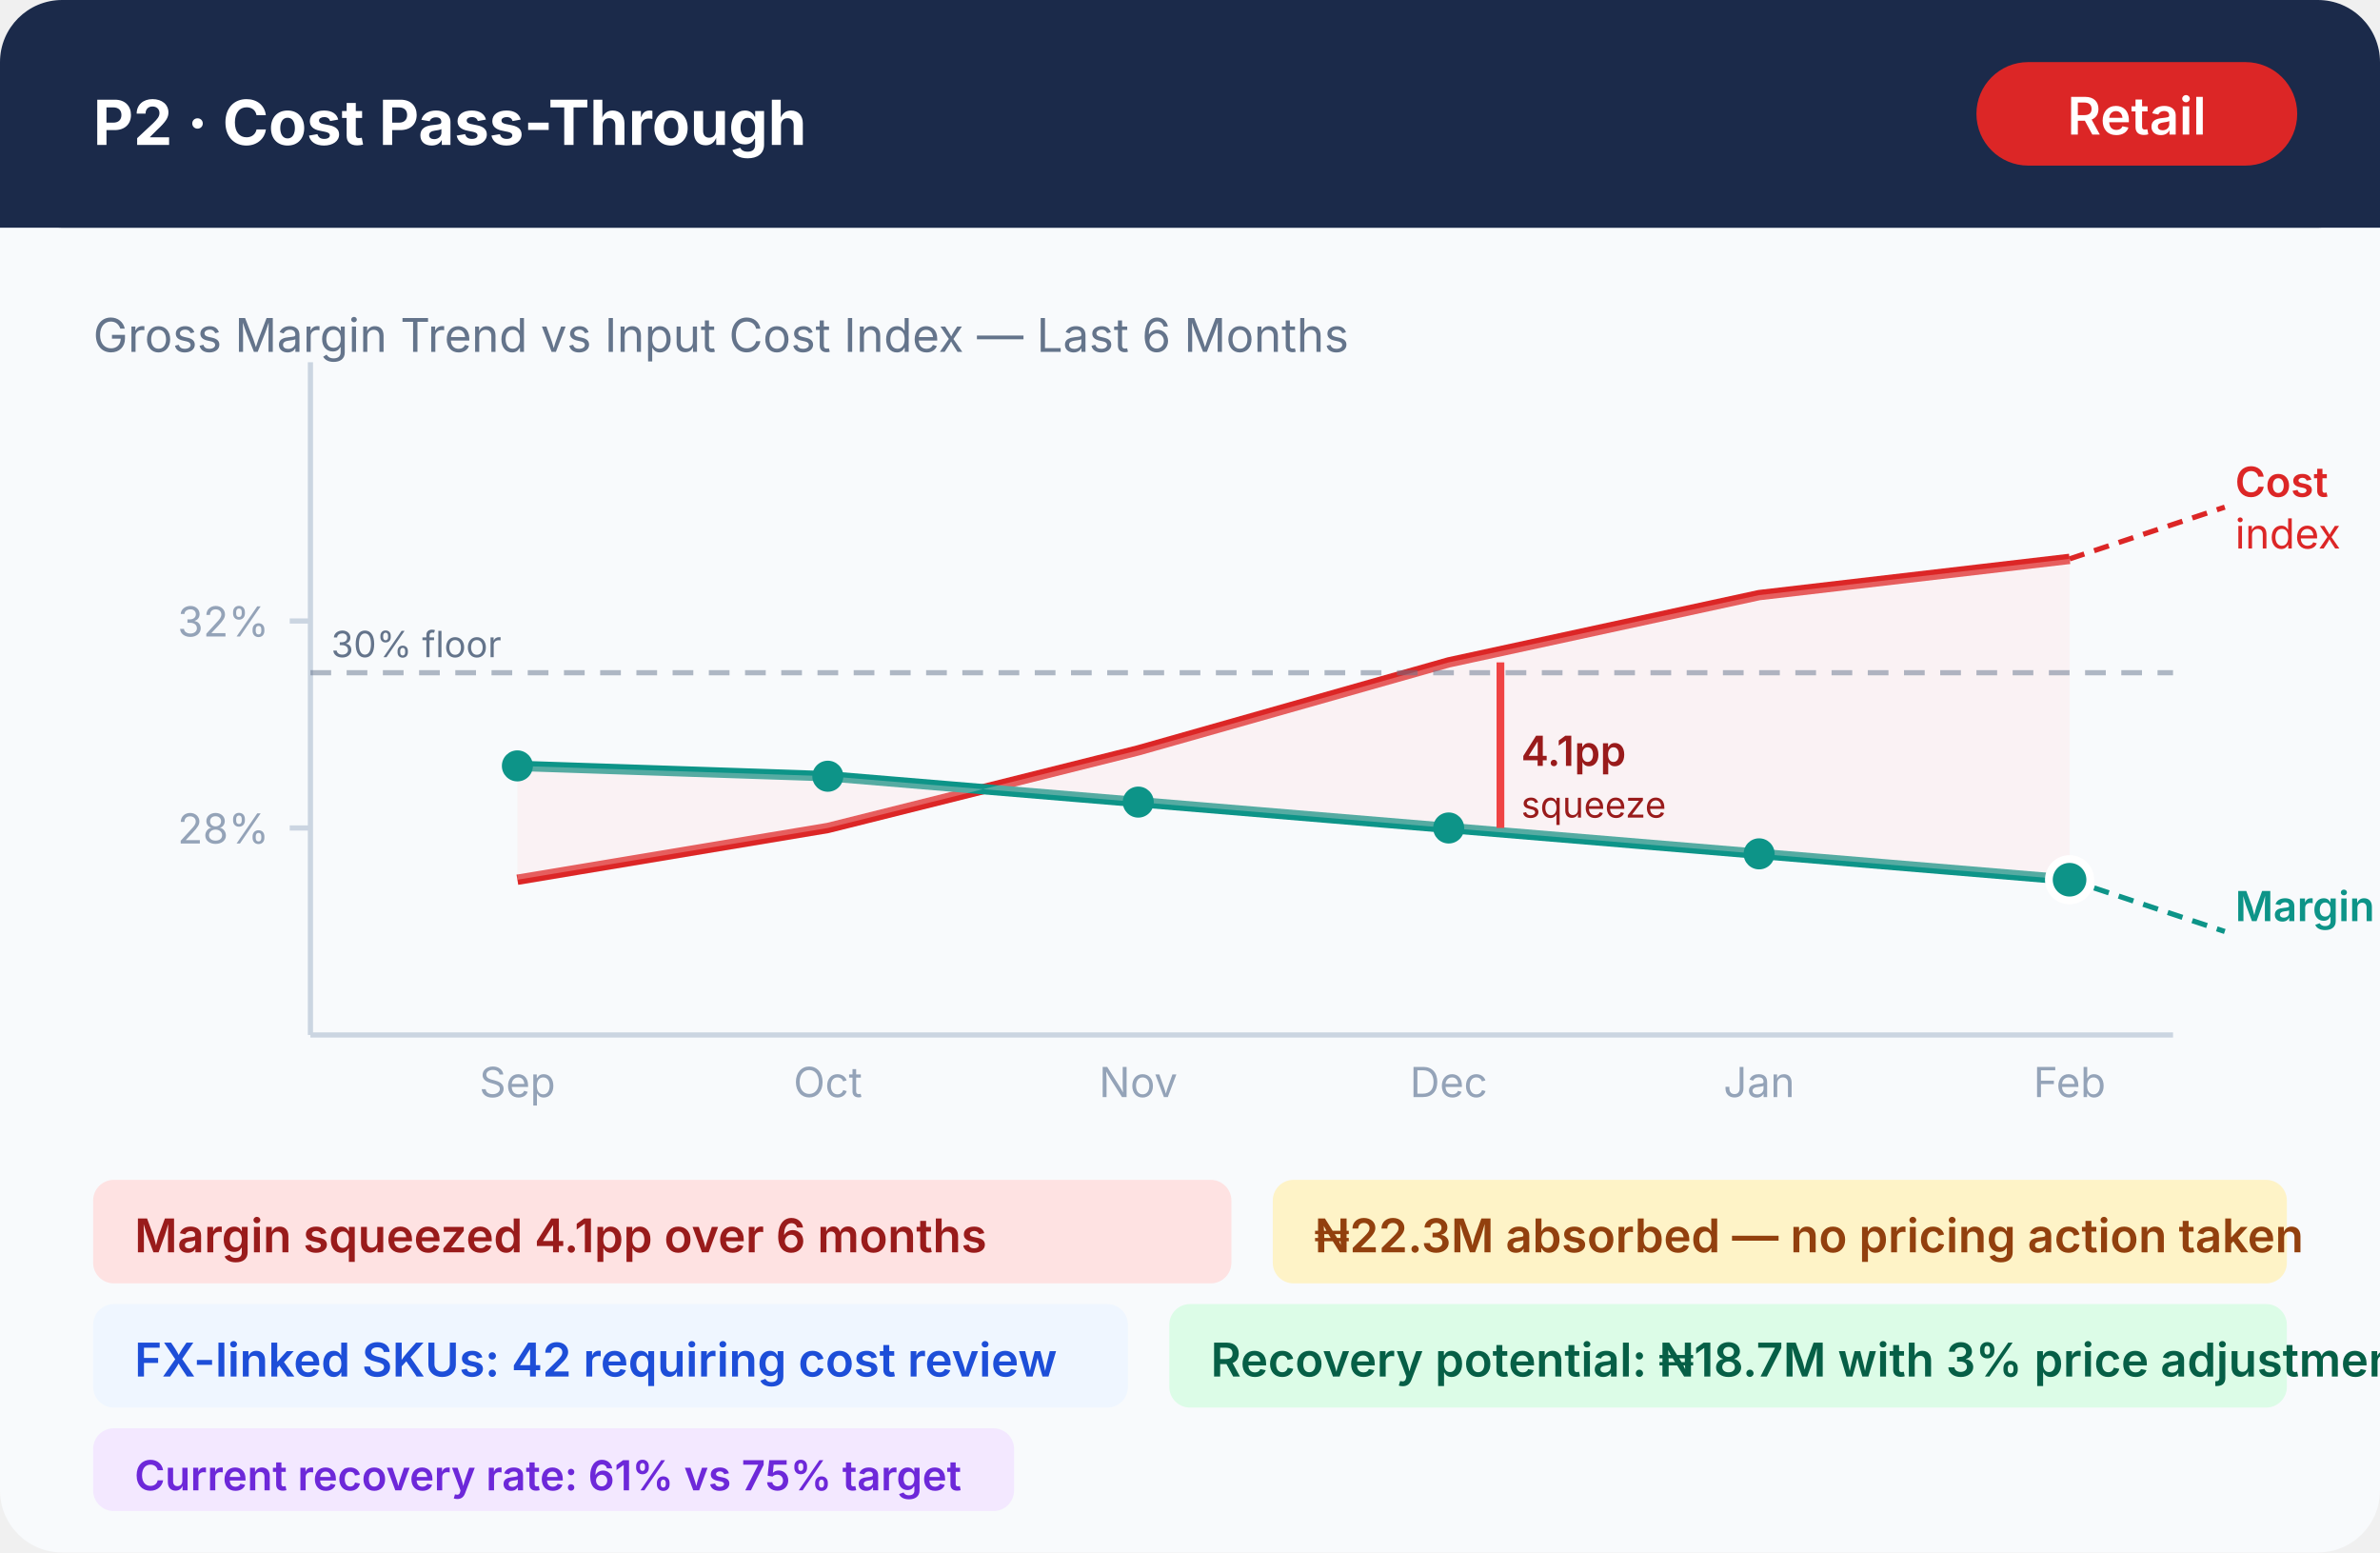
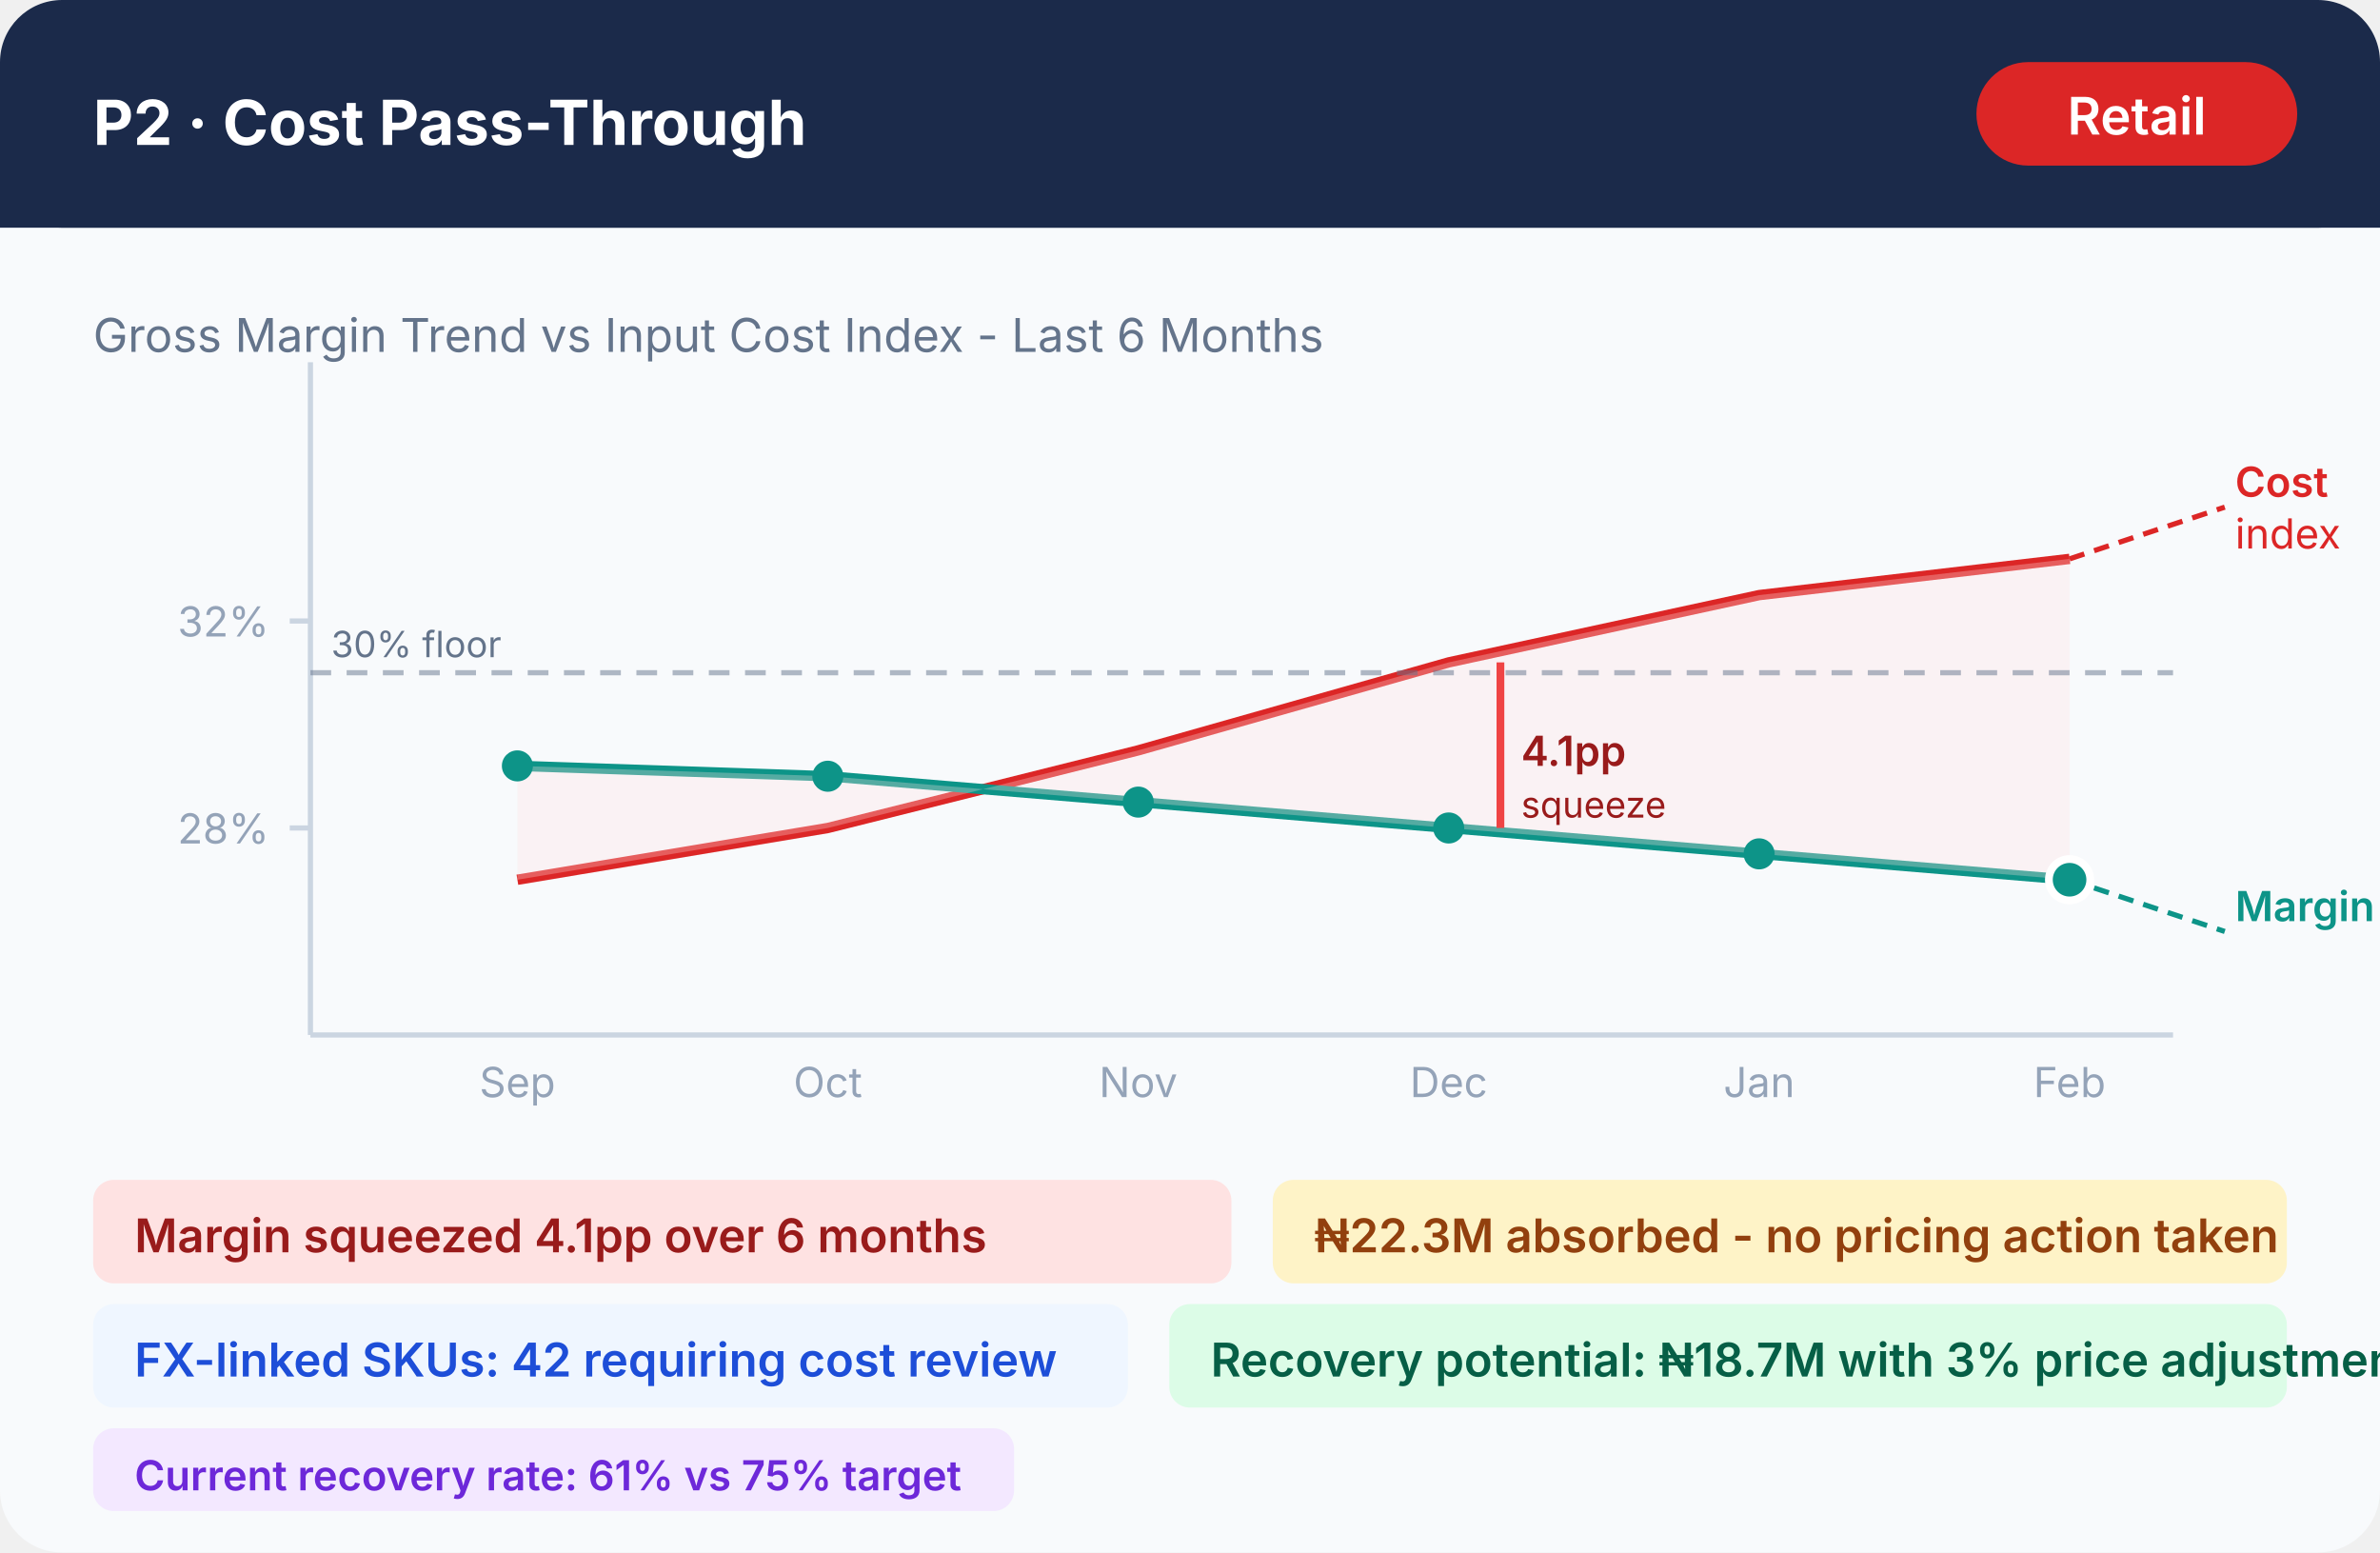
<svg xmlns="http://www.w3.org/2000/svg" viewBox="0 0 460 300" font-family="system-ui, -apple-system, sans-serif">
  <rect width="460" height="300" fill="#F8FAFC" rx="12" />
  <rect width="460" height="44" fill="#1B2A4A" rx="12" />
  <rect y="32" width="460" height="12" fill="#1B2A4A" />
  <text x="18" y="28" font-size="12" font-weight="700" fill="white">P2 · Cost Pass-Through</text>
  <rect x="382" y="12" width="62" height="20" fill="#DC2626" rx="10" />
  <text x="413" y="26" text-anchor="middle" font-size="10" font-weight="600" fill="white">Retail</text>
-   <text x="18" y="68" font-size="9" fill="#64748B">Gross Margin Trend vs Input Cost Index — Last 6 Months</text>
+   <text x="18" y="68" font-size="9" fill="#64748B">Gross Margin Trend vs Input Cost Index - Last 6 Months</text>
  <line x1="60" y1="200" x2="420" y2="200" stroke="#CBD5E1" stroke-width="1" />
  <line x1="60" y1="70" x2="60" y2="200" stroke="#CBD5E1" stroke-width="1" />
  <text x="100" y="212" text-anchor="middle" font-size="8" fill="#94A3B8">Sep</text>
  <text x="160" y="212" text-anchor="middle" font-size="8" fill="#94A3B8">Oct</text>
  <text x="220" y="212" text-anchor="middle" font-size="8" fill="#94A3B8">Nov</text>
  <text x="280" y="212" text-anchor="middle" font-size="8" fill="#94A3B8">Dec</text>
  <text x="340" y="212" text-anchor="middle" font-size="8" fill="#94A3B8">Jan</text>
  <text x="400" y="212" text-anchor="middle" font-size="8" fill="#94A3B8">Feb</text>
  <line x1="56" y1="160" x2="60" y2="160" stroke="#CBD5E1" stroke-width="1" />
  <text x="52" y="163" text-anchor="end" font-size="8" fill="#94A3B8">28%</text>
  <line x1="56" y1="120" x2="60" y2="120" stroke="#CBD5E1" stroke-width="1" />
  <text x="52" y="123" text-anchor="end" font-size="8" fill="#94A3B8">32%</text>
  <polyline points="100,170 160,160 220,145 280,128 340,115 400,108" fill="none" stroke="#DC2626" stroke-width="2" />
  <polyline points="100,148 160,150 220,155 280,160 340,165 400,170" fill="none" stroke="#0D9488" stroke-width="2" />
  <polygon points="100,148 160,150 220,155 280,160 340,165 400,170 400,108 340,115 280,128 220,145 160,160 100,170" fill="#FEE2E2" opacity="0.3" />
  <circle cx="100" cy="148" r="3" fill="#0D9488" />
  <circle cx="160" cy="150" r="3" fill="#0D9488" />
  <circle cx="220" cy="155" r="3" fill="#0D9488" />
  <circle cx="280" cy="160" r="3" fill="#0D9488" />
  <circle cx="340" cy="165" r="3" fill="#0D9488" />
  <circle cx="400" cy="170" r="4" fill="#0D9488" stroke="white" stroke-width="1.5" />
  <line x1="400" y1="108" x2="430" y2="98" stroke="#DC2626" stroke-width="1" stroke-dasharray="3,2" />
  <text x="432" y="96" font-size="8" fill="#DC2626" font-weight="600">Cost</text>
  <text x="432" y="106" font-size="8" fill="#DC2626">index</text>
  <line x1="400" y1="170" x2="430" y2="180" stroke="#0D9488" stroke-width="1" stroke-dasharray="3,2" />
  <text x="432" y="178" font-size="8" fill="#0D9488" font-weight="600">Margin</text>
  <line x1="290" y1="128" x2="290" y2="160" stroke="#EF4444" stroke-width="1.5" />
  <text x="294" y="148" font-size="8" fill="#991B1B" font-weight="600">4.1pp</text>
  <text x="294" y="158" font-size="7" fill="#991B1B">squeeze</text>
  <line x1="60" y1="130" x2="420" y2="130" stroke="#64748B" stroke-width="1" stroke-dasharray="4,3" opacity="0.5" />
  <text x="64" y="127" font-size="7" fill="#64748B">30% floor</text>
  <rect x="18" y="228" width="220" height="20" fill="#FEE2E2" rx="4" />
  <text x="26" y="242" font-size="9" fill="#991B1B" font-weight="600">Margin squeezed 4.1pp over 6 months</text>
  <rect x="246" y="228" width="196" height="20" fill="#FEF3C7" rx="4" />
-   <text x="254" y="242" font-size="9" fill="#92400E" font-weight="600">₦22.3M absorbed — no pricing action taken</text>
+   <text x="254" y="242" font-size="9" fill="#92400E" font-weight="600">₦22.3M absorbed - no pricing action taken</text>
  <rect x="18" y="252" width="200" height="20" fill="#EFF6FF" rx="4" />
  <text x="26" y="266" font-size="9" fill="#1D4ED8" font-weight="600">FX-linked SKUs: 42 requiring cost review</text>
  <rect x="226" y="252" width="216" height="20" fill="#DCFCE7" rx="4" />
  <text x="234" y="266" font-size="9" fill="#065F46" font-weight="600">Recovery potential: ₦18.7M with 3% price adjustment</text>
  <rect x="18" y="276" width="178" height="16" fill="#F3E8FF" rx="4" />
  <text x="26" y="288" font-size="8" fill="#6D28D9" font-weight="600">Current recovery rate: 61% vs 75% target</text>
</svg>
